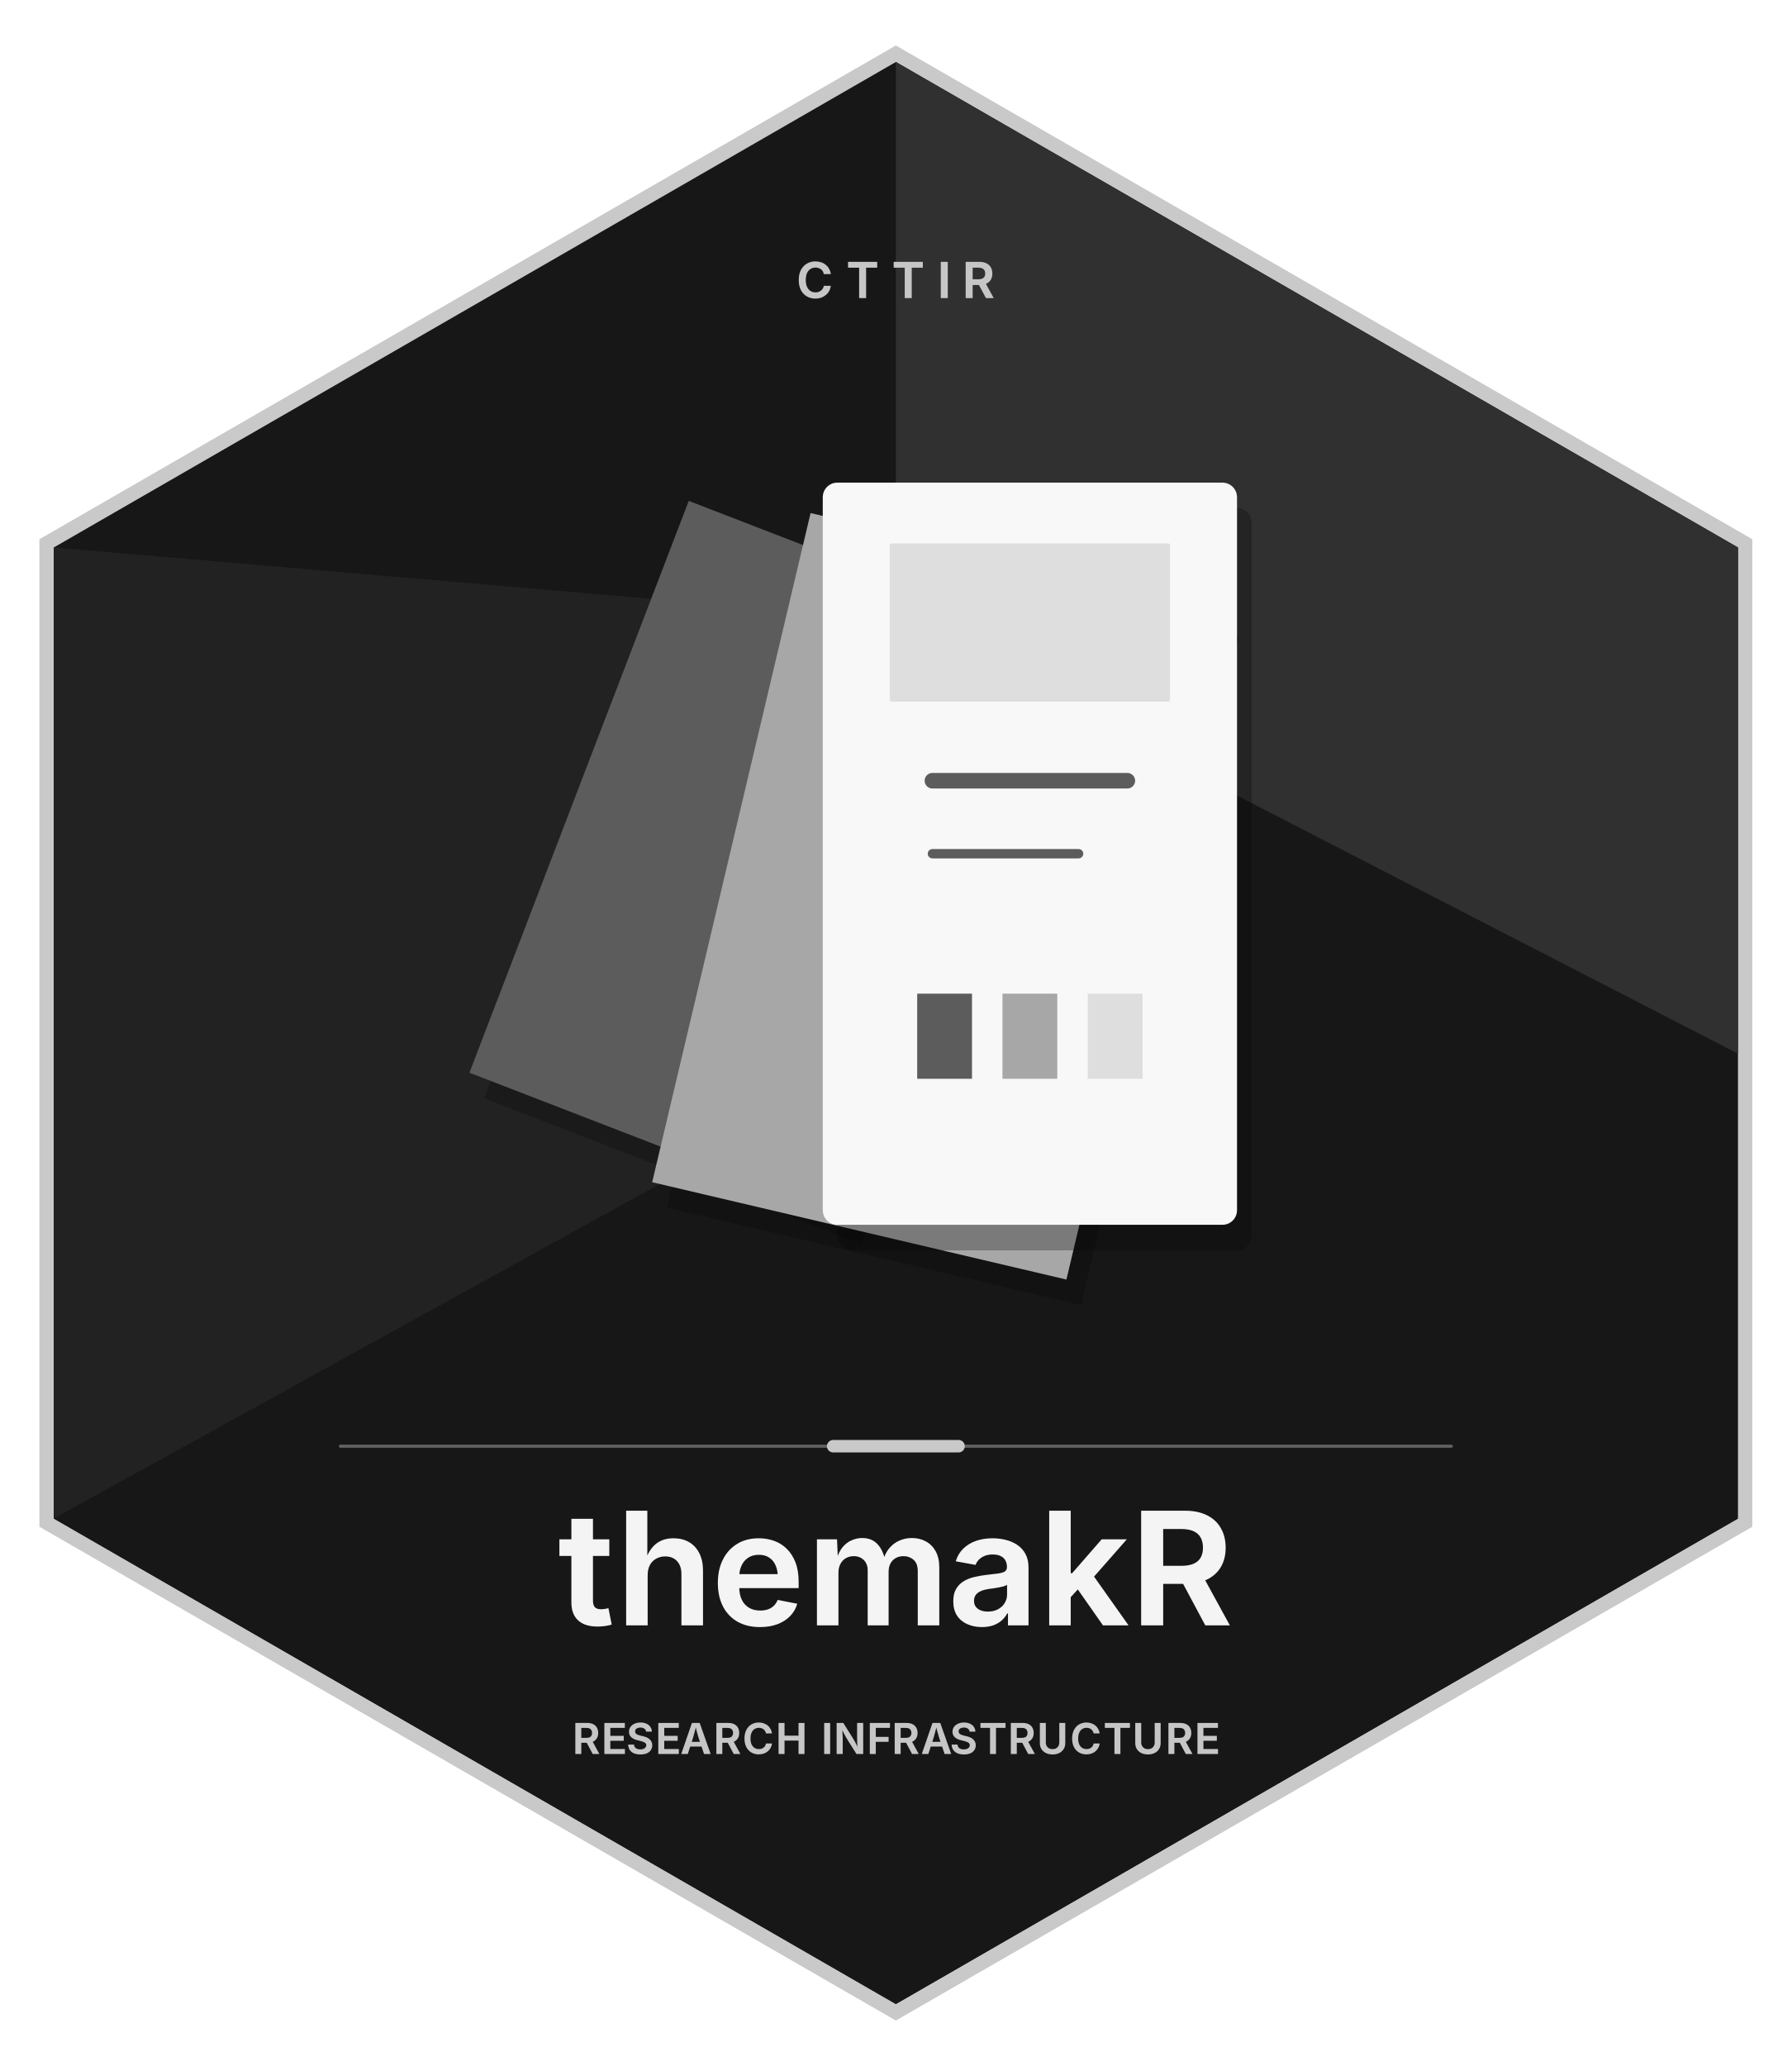
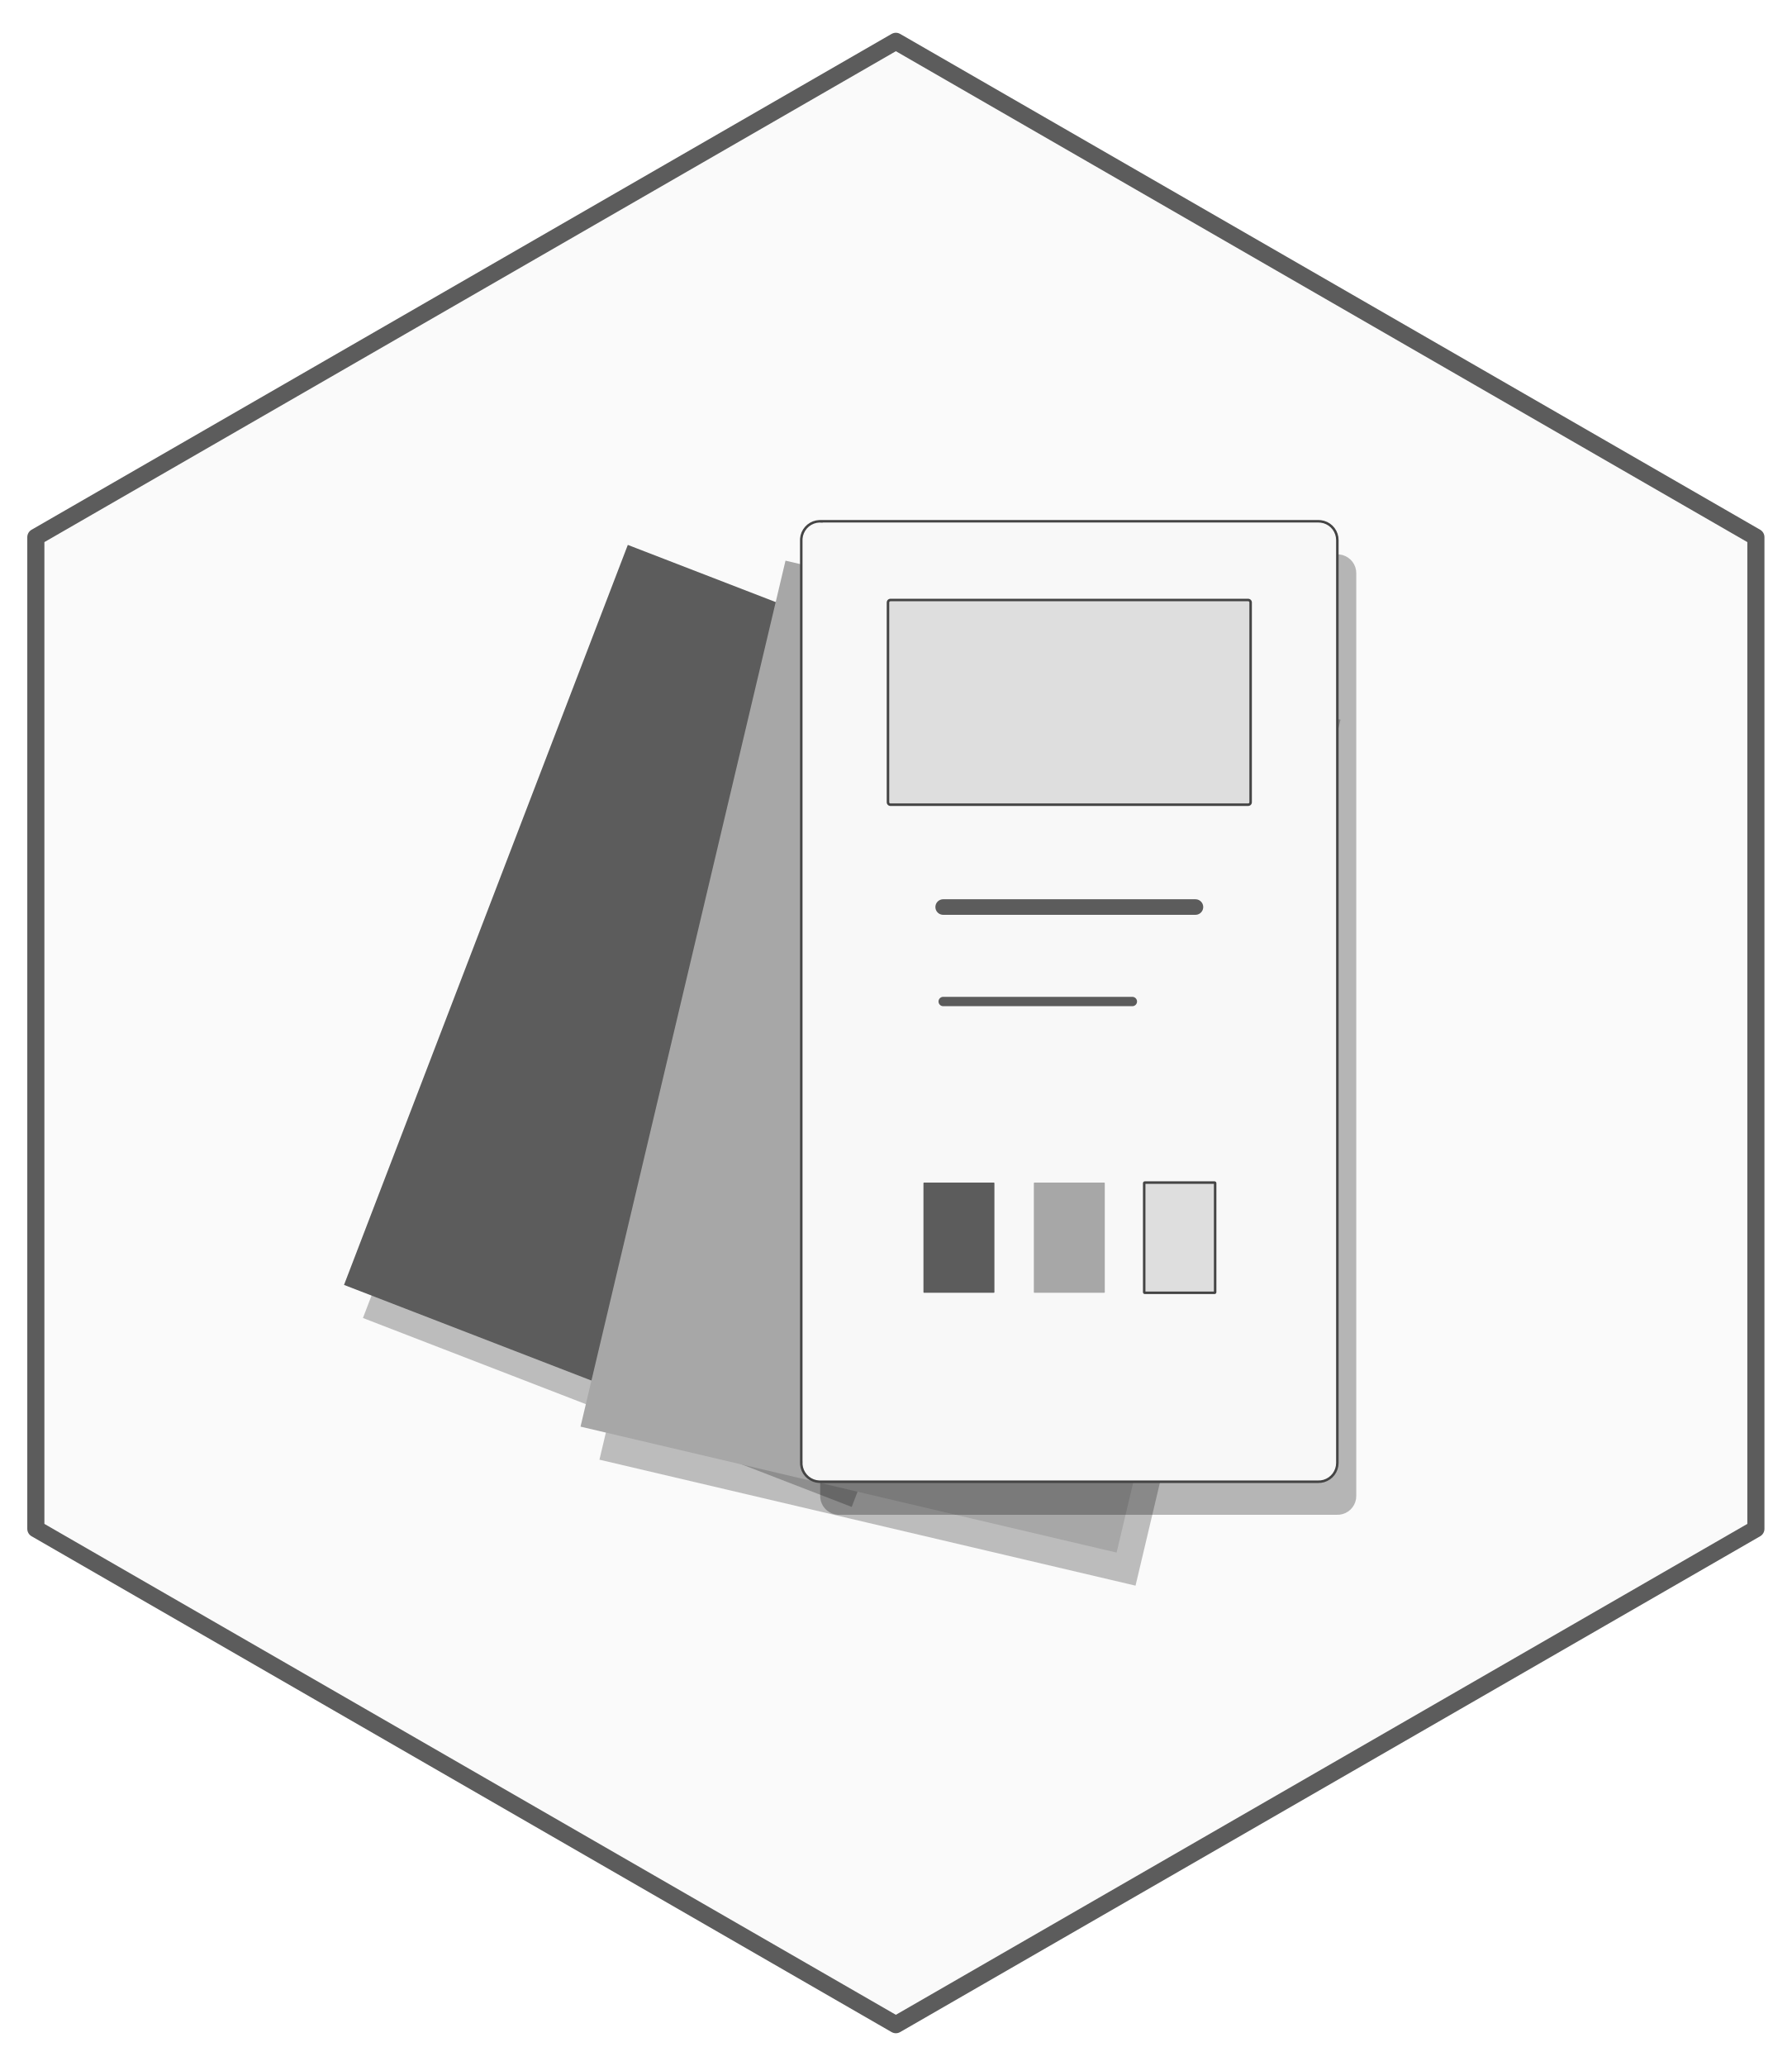
- <svg xmlns="http://www.w3.org/2000/svg" xmlns:xlink="http://www.w3.org/1999/xlink" width="432" height="498" viewBox="0 0 432 498">
-   <defs>
-     <g>
-       <g id="glyph-0-0">
-         <path d="M 4.594 0.125 C 3.832 0.125 3.145 -0.051 2.531 -0.406 C 1.926 -0.758 1.445 -1.27 1.094 -1.938 C 0.75 -2.613 0.578 -3.422 0.578 -4.359 C 0.578 -5.305 0.754 -6.113 1.109 -6.781 C 1.461 -7.445 1.941 -7.957 2.547 -8.312 C 3.148 -8.664 3.832 -8.844 4.594 -8.844 C 5.082 -8.844 5.535 -8.773 5.953 -8.641 C 6.379 -8.504 6.754 -8.301 7.078 -8.031 C 7.41 -7.77 7.68 -7.453 7.891 -7.078 C 8.109 -6.703 8.254 -6.27 8.328 -5.781 L 6.625 -5.781 C 6.582 -6.031 6.504 -6.25 6.391 -6.438 C 6.273 -6.633 6.129 -6.801 5.953 -6.938 C 5.773 -7.07 5.57 -7.176 5.344 -7.25 C 5.125 -7.32 4.891 -7.359 4.641 -7.359 C 4.172 -7.359 3.754 -7.238 3.391 -7 C 3.035 -6.77 2.758 -6.43 2.562 -5.984 C 2.375 -5.547 2.281 -5.004 2.281 -4.359 C 2.281 -3.711 2.379 -3.164 2.578 -2.719 C 2.773 -2.281 3.051 -1.945 3.406 -1.719 C 3.758 -1.488 4.164 -1.375 4.625 -1.375 C 4.883 -1.375 5.125 -1.41 5.344 -1.484 C 5.562 -1.555 5.758 -1.66 5.938 -1.797 C 6.113 -1.93 6.258 -2.094 6.375 -2.281 C 6.5 -2.477 6.586 -2.703 6.641 -2.953 L 8.328 -2.953 C 8.273 -2.535 8.148 -2.141 7.953 -1.766 C 7.766 -1.398 7.508 -1.078 7.188 -0.797 C 6.863 -0.516 6.484 -0.289 6.047 -0.125 C 5.617 0.039 5.133 0.125 4.594 0.125 Z M 4.594 0.125 " />
-       </g>
-       <g id="glyph-0-1">
- </g>
-       <g id="glyph-0-2">
-         <path d="M 0.469 -7.328 L 0.469 -8.734 L 7.5 -8.734 L 7.5 -7.328 L 4.828 -7.328 L 4.828 0 L 3.141 0 L 3.141 -7.328 Z M 0.469 -7.328 " />
-       </g>
-       <g id="glyph-0-3">
-         <path d="M 2.516 -8.734 L 2.516 0 L 0.828 0 L 0.828 -8.734 Z M 2.516 -8.734 " />
-       </g>
-       <g id="glyph-0-4">
-         <path d="M 0.828 0 L 0.828 -8.734 L 4.172 -8.734 C 4.836 -8.734 5.398 -8.613 5.859 -8.375 C 6.316 -8.145 6.664 -7.816 6.906 -7.391 C 7.145 -6.973 7.266 -6.477 7.266 -5.906 C 7.266 -5.344 7.145 -4.852 6.906 -4.438 C 6.664 -4.031 6.312 -3.711 5.844 -3.484 C 5.375 -3.266 4.805 -3.156 4.141 -3.156 L 1.812 -3.156 L 1.812 -4.531 L 3.891 -4.531 C 4.266 -4.531 4.57 -4.582 4.812 -4.688 C 5.062 -4.801 5.242 -4.957 5.359 -5.156 C 5.484 -5.363 5.547 -5.613 5.547 -5.906 C 5.547 -6.219 5.484 -6.477 5.359 -6.688 C 5.242 -6.895 5.062 -7.055 4.812 -7.172 C 4.57 -7.285 4.266 -7.344 3.891 -7.344 L 2.516 -7.344 L 2.516 0 Z M 5.719 0 L 3.594 -3.969 L 5.422 -3.969 L 7.594 0 Z M 5.719 0 " />
-       </g>
-       <g id="glyph-1-0">
-         <path d="M 12.406 -20.75 L 12.406 -16.734 L 0.375 -16.734 L 0.375 -20.75 Z M 3.266 -25.688 L 8.469 -25.688 L 8.469 -5.953 C 8.469 -5.254 8.617 -4.734 8.922 -4.391 C 9.234 -4.055 9.742 -3.891 10.453 -3.891 C 10.66 -3.891 10.953 -3.914 11.328 -3.969 C 11.703 -4.031 11.992 -4.086 12.203 -4.141 L 12.984 -0.188 C 12.398 -0.008 11.816 0.109 11.234 0.172 C 10.66 0.242 10.109 0.281 9.578 0.281 C 7.535 0.281 5.973 -0.211 4.891 -1.203 C 3.805 -2.203 3.266 -3.641 3.266 -5.516 Z M 3.266 -25.688 " />
-       </g>
-       <g id="glyph-1-1">
-         <path d="M 7.656 -12.078 L 7.656 0 L 2.469 0 L 2.469 -27.641 L 7.578 -27.641 L 7.578 -15.594 L 7.109 -15.594 C 7.66 -17.352 8.492 -18.691 9.609 -19.609 C 10.734 -20.535 12.156 -21 13.875 -21 C 15.312 -21 16.562 -20.691 17.625 -20.078 C 18.688 -19.461 19.516 -18.57 20.109 -17.406 C 20.703 -16.238 21 -14.832 21 -13.188 L 21 0 L 15.797 0 L 15.797 -12.344 C 15.797 -13.676 15.445 -14.723 14.75 -15.484 C 14.062 -16.242 13.109 -16.625 11.891 -16.625 C 11.078 -16.625 10.348 -16.441 9.703 -16.078 C 9.055 -15.723 8.551 -15.207 8.188 -14.531 C 7.832 -13.863 7.656 -13.047 7.656 -12.078 Z M 7.656 -12.078 " />
-       </g>
-       <g id="glyph-1-2">
-         <path d="M 11.75 0.406 C 9.645 0.406 7.832 -0.023 6.312 -0.891 C 4.789 -1.766 3.617 -3 2.797 -4.594 C 1.984 -6.195 1.578 -8.086 1.578 -10.266 C 1.578 -12.391 1.984 -14.258 2.797 -15.875 C 3.609 -17.488 4.75 -18.742 6.219 -19.641 C 7.695 -20.547 9.438 -21 11.438 -21 C 12.758 -21 14 -20.789 15.156 -20.375 C 16.312 -19.957 17.328 -19.316 18.203 -18.453 C 19.086 -17.586 19.785 -16.5 20.297 -15.188 C 20.805 -13.875 21.062 -12.312 21.062 -10.5 L 21.062 -8.984 L 3.859 -8.984 L 3.859 -12.359 L 18.5 -12.359 L 16.062 -11.406 C 16.062 -12.531 15.891 -13.516 15.547 -14.359 C 15.203 -15.203 14.688 -15.852 14 -16.312 C 13.32 -16.781 12.477 -17.016 11.469 -17.016 C 10.469 -17.016 9.609 -16.781 8.891 -16.312 C 8.18 -15.844 7.645 -15.203 7.281 -14.391 C 6.914 -13.586 6.734 -12.691 6.734 -11.703 L 6.734 -9.328 C 6.734 -8.078 6.941 -7.02 7.359 -6.156 C 7.785 -5.301 8.379 -4.656 9.141 -4.219 C 9.91 -3.789 10.801 -3.578 11.812 -3.578 C 12.488 -3.578 13.102 -3.672 13.656 -3.859 C 14.207 -4.055 14.68 -4.348 15.078 -4.734 C 15.473 -5.117 15.781 -5.586 16 -6.141 L 20.719 -5.219 C 20.406 -4.094 19.836 -3.102 19.016 -2.25 C 18.191 -1.406 17.164 -0.75 15.938 -0.281 C 14.719 0.176 13.32 0.406 11.75 0.406 Z M 11.75 0.406 " />
-       </g>
-       <g id="glyph-1-3">
-         <path d="M 2.469 0 L 2.469 -20.75 L 7.312 -20.75 L 7.531 -15.672 L 7.156 -15.672 C 7.469 -16.922 7.938 -17.941 8.562 -18.734 C 9.188 -19.523 9.922 -20.109 10.766 -20.484 C 11.609 -20.867 12.484 -21.062 13.391 -21.062 C 14.891 -21.062 16.098 -20.586 17.016 -19.641 C 17.941 -18.703 18.602 -17.281 19 -15.375 L 18.391 -15.375 C 18.68 -16.664 19.176 -17.727 19.875 -18.562 C 20.582 -19.406 21.406 -20.031 22.344 -20.438 C 23.289 -20.852 24.305 -21.062 25.391 -21.062 C 26.629 -21.062 27.75 -20.785 28.75 -20.234 C 29.75 -19.691 30.535 -18.895 31.109 -17.844 C 31.68 -16.789 31.969 -15.504 31.969 -13.984 L 31.969 0 L 26.781 0 L 26.781 -13.078 C 26.781 -14.316 26.441 -15.227 25.766 -15.812 C 25.098 -16.395 24.289 -16.688 23.344 -16.688 C 22.602 -16.688 21.961 -16.523 21.422 -16.203 C 20.879 -15.891 20.461 -15.445 20.172 -14.875 C 19.891 -14.312 19.75 -13.648 19.75 -12.891 L 19.75 0 L 14.703 0 L 14.703 -13.266 C 14.703 -14.305 14.391 -15.133 13.766 -15.75 C 13.141 -16.375 12.332 -16.688 11.344 -16.688 C 10.656 -16.688 10.031 -16.531 9.469 -16.219 C 8.914 -15.906 8.473 -15.445 8.141 -14.844 C 7.816 -14.25 7.656 -13.516 7.656 -12.641 L 7.656 0 Z M 2.469 0 " />
-       </g>
-       <g id="glyph-1-4">
-         <path d="M 8.25 0.406 C 6.945 0.406 5.77 0.172 4.719 -0.297 C 3.664 -0.766 2.836 -1.457 2.234 -2.375 C 1.641 -3.301 1.344 -4.445 1.344 -5.812 C 1.344 -6.988 1.555 -7.957 1.984 -8.719 C 2.422 -9.488 3.008 -10.109 3.75 -10.578 C 4.488 -11.047 5.328 -11.395 6.266 -11.625 C 7.211 -11.863 8.191 -12.039 9.203 -12.156 C 10.398 -12.281 11.367 -12.395 12.109 -12.5 C 12.859 -12.602 13.406 -12.766 13.75 -12.984 C 14.102 -13.211 14.281 -13.555 14.281 -14.016 L 14.281 -14.109 C 14.281 -14.734 14.145 -15.27 13.875 -15.719 C 13.613 -16.164 13.227 -16.504 12.719 -16.734 C 12.219 -16.973 11.594 -17.094 10.844 -17.094 C 10.082 -17.094 9.422 -16.973 8.859 -16.734 C 8.305 -16.504 7.848 -16.195 7.484 -15.812 C 7.129 -15.438 6.875 -15.023 6.719 -14.578 L 1.938 -15.453 C 2.312 -16.68 2.922 -17.703 3.766 -18.516 C 4.609 -19.336 5.629 -19.957 6.828 -20.375 C 8.035 -20.789 9.375 -21 10.844 -21 C 11.883 -21 12.914 -20.875 13.938 -20.625 C 14.957 -20.383 15.883 -19.988 16.719 -19.438 C 17.562 -18.883 18.234 -18.156 18.734 -17.25 C 19.234 -16.352 19.484 -15.242 19.484 -13.922 L 19.484 0 L 14.531 0 L 14.531 -2.875 L 14.344 -2.875 C 14.02 -2.258 13.582 -1.703 13.031 -1.203 C 12.477 -0.711 11.805 -0.32 11.016 -0.031 C 10.223 0.258 9.301 0.406 8.25 0.406 Z M 9.672 -3.328 C 10.609 -3.328 11.422 -3.508 12.109 -3.875 C 12.805 -4.25 13.348 -4.75 13.734 -5.375 C 14.117 -6 14.312 -6.68 14.312 -7.422 L 14.312 -9.781 C 14.145 -9.656 13.883 -9.539 13.531 -9.438 C 13.176 -9.332 12.781 -9.238 12.344 -9.156 C 11.914 -9.07 11.488 -9 11.062 -8.938 C 10.633 -8.875 10.27 -8.828 9.969 -8.797 C 9.258 -8.691 8.633 -8.531 8.094 -8.312 C 7.551 -8.094 7.125 -7.789 6.812 -7.406 C 6.5 -7.02 6.344 -6.523 6.344 -5.922 C 6.344 -5.359 6.484 -4.883 6.766 -4.5 C 7.055 -4.113 7.453 -3.82 7.953 -3.625 C 8.453 -3.426 9.023 -3.328 9.672 -3.328 Z M 9.672 -3.328 " />
-       </g>
-       <g id="glyph-1-5">
-         <path d="M 7.203 -6.312 L 7.203 -12.578 L 8 -12.578 L 15.125 -20.75 L 21.188 -20.75 L 12.109 -10.422 L 10.969 -10.422 Z M 2.469 0 L 2.469 -27.641 L 7.656 -27.641 L 7.656 0 Z M 15.438 0 L 8.938 -9.281 L 12.438 -12.953 L 21.609 0 Z M 15.438 0 " />
-       </g>
-       <g id="glyph-1-6">
-         <path d="M 2.641 0 L 2.641 -27.641 L 13.219 -27.641 C 15.312 -27.641 17.086 -27.27 18.547 -26.531 C 20.016 -25.789 21.125 -24.75 21.875 -23.406 C 22.633 -22.07 23.016 -20.508 23.016 -18.719 C 23.016 -16.926 22.629 -15.375 21.859 -14.062 C 21.086 -12.758 19.969 -11.754 18.5 -11.047 C 17.031 -10.348 15.227 -10 13.094 -10 L 5.75 -10 L 5.75 -14.359 L 12.328 -14.359 C 13.523 -14.359 14.508 -14.523 15.281 -14.859 C 16.051 -15.191 16.617 -15.68 16.984 -16.328 C 17.359 -16.984 17.547 -17.781 17.547 -18.719 C 17.547 -19.688 17.359 -20.504 16.984 -21.172 C 16.617 -21.836 16.051 -22.348 15.281 -22.703 C 14.508 -23.055 13.516 -23.234 12.297 -23.234 L 7.953 -23.234 L 7.953 0 Z M 18.109 0 L 11.391 -12.562 L 17.156 -12.562 L 24.031 0 Z M 18.109 0 " />
-       </g>
-       <g id="glyph-2-0">
-         <path d="M 0.719 0 L 0.719 -7.484 L 3.578 -7.484 C 4.148 -7.484 4.633 -7.383 5.031 -7.188 C 5.426 -6.988 5.723 -6.707 5.922 -6.344 C 6.129 -5.977 6.234 -5.555 6.234 -5.078 C 6.234 -4.586 6.129 -4.164 5.922 -3.812 C 5.711 -3.457 5.41 -3.18 5.016 -2.984 C 4.617 -2.797 4.129 -2.703 3.547 -2.703 L 1.562 -2.703 L 1.562 -3.891 L 3.344 -3.891 C 3.664 -3.891 3.93 -3.93 4.141 -4.016 C 4.348 -4.109 4.5 -4.242 4.594 -4.422 C 4.695 -4.598 4.75 -4.816 4.75 -5.078 C 4.75 -5.336 4.695 -5.555 4.594 -5.734 C 4.5 -5.922 4.348 -6.062 4.141 -6.156 C 3.93 -6.25 3.66 -6.297 3.328 -6.297 L 2.156 -6.297 L 2.156 0 Z M 4.906 0 L 3.094 -3.406 L 4.656 -3.406 L 6.516 0 Z M 4.906 0 " />
-       </g>
-       <g id="glyph-2-1">
-         <path d="M 0.719 0 L 0.719 -7.484 L 5.656 -7.484 L 5.656 -6.297 L 2.156 -6.297 L 2.156 -4.375 L 5.391 -4.375 L 5.391 -3.188 L 2.156 -3.188 L 2.156 -1.203 L 5.672 -1.203 L 5.672 0 Z M 0.719 0 " />
-       </g>
-       <g id="glyph-2-2">
-         <path d="M 3.406 0.109 C 2.812 0.109 2.297 0.02 1.859 -0.156 C 1.43 -0.344 1.094 -0.613 0.844 -0.969 C 0.602 -1.32 0.473 -1.754 0.453 -2.266 L 1.859 -2.266 C 1.879 -2.004 1.957 -1.785 2.094 -1.609 C 2.227 -1.441 2.406 -1.316 2.625 -1.234 C 2.852 -1.148 3.109 -1.109 3.391 -1.109 C 3.672 -1.109 3.914 -1.148 4.125 -1.234 C 4.344 -1.316 4.516 -1.438 4.641 -1.594 C 4.766 -1.75 4.828 -1.926 4.828 -2.125 C 4.828 -2.312 4.77 -2.461 4.656 -2.578 C 4.551 -2.703 4.398 -2.805 4.203 -2.891 C 4.004 -2.973 3.77 -3.051 3.5 -3.125 L 2.672 -3.328 C 2.035 -3.484 1.539 -3.727 1.188 -4.062 C 0.832 -4.395 0.656 -4.828 0.656 -5.359 C 0.656 -5.805 0.773 -6.195 1.016 -6.531 C 1.254 -6.863 1.582 -7.125 2 -7.312 C 2.426 -7.5 2.906 -7.594 3.438 -7.594 C 3.977 -7.594 4.453 -7.5 4.859 -7.312 C 5.266 -7.125 5.582 -6.863 5.812 -6.531 C 6.039 -6.195 6.16 -5.816 6.172 -5.391 L 4.781 -5.391 C 4.738 -5.703 4.598 -5.941 4.359 -6.109 C 4.117 -6.285 3.801 -6.375 3.406 -6.375 C 3.145 -6.375 2.914 -6.332 2.719 -6.25 C 2.52 -6.176 2.367 -6.066 2.266 -5.922 C 2.172 -5.785 2.125 -5.629 2.125 -5.453 C 2.125 -5.254 2.18 -5.086 2.297 -4.953 C 2.422 -4.828 2.578 -4.723 2.766 -4.641 C 2.953 -4.566 3.148 -4.504 3.359 -4.453 L 4.047 -4.281 C 4.336 -4.219 4.617 -4.129 4.891 -4.016 C 5.16 -3.898 5.395 -3.754 5.594 -3.578 C 5.801 -3.398 5.961 -3.191 6.078 -2.953 C 6.203 -2.711 6.266 -2.43 6.266 -2.109 C 6.266 -1.672 6.148 -1.281 5.922 -0.938 C 5.703 -0.602 5.379 -0.344 4.953 -0.156 C 4.523 0.02 4.008 0.109 3.406 0.109 Z M 3.406 0.109 " />
-       </g>
-       <g id="glyph-2-3">
-         <path d="M 0.25 0 L 2.828 -7.484 L 4.703 -7.484 L 7.344 0 L 5.75 0 L 4.484 -3.75 C 4.348 -4.188 4.207 -4.672 4.062 -5.203 C 3.914 -5.734 3.758 -6.32 3.594 -6.969 L 3.906 -6.969 C 3.738 -6.32 3.586 -5.727 3.453 -5.188 C 3.316 -4.656 3.18 -4.176 3.047 -3.75 L 1.828 0 Z M 1.812 -1.797 L 1.812 -2.938 L 5.781 -2.938 L 5.781 -1.797 Z M 1.812 -1.797 " />
-       </g>
-       <g id="glyph-2-4">
-         <path d="M 3.953 0.094 C 3.285 0.094 2.691 -0.055 2.172 -0.359 C 1.648 -0.66 1.238 -1.098 0.938 -1.672 C 0.645 -2.242 0.5 -2.93 0.5 -3.734 C 0.5 -4.547 0.648 -5.238 0.953 -5.812 C 1.254 -6.395 1.664 -6.836 2.188 -7.141 C 2.707 -7.441 3.297 -7.594 3.953 -7.594 C 4.367 -7.594 4.754 -7.531 5.109 -7.406 C 5.473 -7.289 5.797 -7.117 6.078 -6.891 C 6.359 -6.672 6.586 -6.395 6.766 -6.062 C 6.953 -5.738 7.078 -5.375 7.141 -4.969 L 5.688 -4.969 C 5.645 -5.176 5.57 -5.363 5.469 -5.531 C 5.375 -5.695 5.25 -5.836 5.094 -5.953 C 4.945 -6.066 4.773 -6.156 4.578 -6.219 C 4.391 -6.281 4.191 -6.312 3.984 -6.312 C 3.578 -6.312 3.219 -6.207 2.906 -6 C 2.602 -5.801 2.367 -5.508 2.203 -5.125 C 2.035 -4.75 1.953 -4.285 1.953 -3.734 C 1.953 -3.18 2.035 -2.711 2.203 -2.328 C 2.379 -1.953 2.617 -1.664 2.922 -1.469 C 3.223 -1.281 3.57 -1.188 3.969 -1.188 C 4.188 -1.188 4.391 -1.211 4.578 -1.266 C 4.766 -1.328 4.938 -1.414 5.094 -1.531 C 5.25 -1.645 5.375 -1.785 5.469 -1.953 C 5.57 -2.117 5.645 -2.312 5.688 -2.531 L 7.141 -2.531 C 7.098 -2.176 6.992 -1.836 6.828 -1.516 C 6.66 -1.203 6.438 -0.922 6.156 -0.672 C 5.883 -0.43 5.562 -0.242 5.188 -0.109 C 4.82 0.023 4.41 0.094 3.953 0.094 Z M 3.953 0.094 " />
-       </g>
-       <g id="glyph-2-5">
-         <path d="M 0.719 0 L 0.719 -7.484 L 2.156 -7.484 L 2.156 -4.422 L 5.531 -4.422 L 5.531 -7.484 L 6.969 -7.484 L 6.969 0 L 5.531 0 L 5.531 -3.234 L 2.156 -3.234 L 2.156 0 Z M 0.719 0 " />
-       </g>
-       <g id="glyph-2-6">
- </g>
-       <g id="glyph-2-7">
-         <path d="M 2.156 -7.484 L 2.156 0 L 0.719 0 L 0.719 -7.484 Z M 2.156 -7.484 " />
-       </g>
-       <g id="glyph-2-8">
-         <path d="M 0.719 0 L 0.719 -7.484 L 2.328 -7.484 L 4.812 -3.531 C 4.926 -3.352 5.039 -3.148 5.156 -2.922 C 5.281 -2.703 5.406 -2.457 5.531 -2.188 C 5.664 -1.914 5.797 -1.609 5.922 -1.266 L 5.781 -1.266 C 5.75 -1.547 5.723 -1.836 5.703 -2.141 C 5.691 -2.453 5.68 -2.742 5.672 -3.016 C 5.66 -3.297 5.656 -3.535 5.656 -3.734 L 5.656 -7.484 L 7.125 -7.484 L 7.125 0 L 5.5 0 L 3.25 -3.578 C 3.102 -3.828 2.961 -4.066 2.828 -4.297 C 2.691 -4.535 2.551 -4.801 2.406 -5.094 C 2.258 -5.395 2.082 -5.75 1.875 -6.156 L 2.062 -6.156 C 2.082 -5.789 2.102 -5.441 2.125 -5.109 C 2.145 -4.785 2.16 -4.488 2.172 -4.219 C 2.18 -3.957 2.188 -3.742 2.188 -3.578 L 2.188 0 Z M 0.719 0 " />
-       </g>
-       <g id="glyph-2-9">
-         <path d="M 0.719 0 L 0.719 -7.484 L 5.578 -7.484 L 5.578 -6.297 L 2.156 -6.297 L 2.156 -4.125 L 5.25 -4.125 L 5.25 -2.938 L 2.156 -2.938 L 2.156 0 Z M 0.719 0 " />
-       </g>
-       <g id="glyph-2-10">
-         <path d="M 0.391 -6.297 L 0.391 -7.484 L 6.438 -7.484 L 6.438 -6.297 L 4.141 -6.297 L 4.141 0 L 2.703 0 L 2.703 -6.297 Z M 0.391 -6.297 " />
-       </g>
-       <g id="glyph-2-11">
-         <path d="M 3.781 0.109 C 3.164 0.109 2.629 -0.004 2.172 -0.234 C 1.711 -0.461 1.352 -0.781 1.094 -1.188 C 0.844 -1.602 0.719 -2.078 0.719 -2.609 L 0.719 -7.484 L 2.156 -7.484 L 2.156 -2.734 C 2.156 -2.43 2.223 -2.16 2.359 -1.922 C 2.492 -1.691 2.68 -1.508 2.922 -1.375 C 3.16 -1.238 3.445 -1.172 3.781 -1.172 C 4.113 -1.172 4.398 -1.238 4.641 -1.375 C 4.879 -1.508 5.066 -1.691 5.203 -1.922 C 5.336 -2.16 5.406 -2.43 5.406 -2.734 L 5.406 -7.484 L 6.844 -7.484 L 6.844 -2.609 C 6.844 -2.078 6.711 -1.602 6.453 -1.188 C 6.203 -0.781 5.848 -0.461 5.391 -0.234 C 4.93 -0.004 4.395 0.109 3.781 0.109 Z M 3.781 0.109 " />
-       </g>
-     </g>
-   </defs>
-   <path fill-rule="nonzero" fill="rgb(100%, 100%, 100%)" fill-opacity="1" d="M 216 4.98 L 427.68 126.988 L 427.68 371.012 L 216 493.02 L 4.32 371.012 L 4.32 126.988 Z M 216 4.98 " />
-   <path fill-rule="nonzero" fill="rgb(78.824%, 78.824%, 78.824%)" fill-opacity="1" d="M 216 10.957 L 422.496 129.977 L 422.496 368.023 L 216 487.043 L 9.504 368.023 L 9.504 129.977 Z M 216 10.957 " />
-   <path fill-rule="nonzero" fill="rgb(9.02%, 9.02%, 9.02%)" fill-opacity="1" d="M 216 14.941 L 419.039 131.969 L 419.039 366.031 L 216 483.059 L 12.961 366.031 L 12.961 131.969 Z M 216 14.941 " />
-   <path fill-rule="nonzero" fill="rgb(18.824%, 18.824%, 18.824%)" fill-opacity="1" d="M 216 14.941 L 419.039 131.969 L 419.039 253.98 L 216 149.398 Z M 216 14.941 " />
-   <path fill-rule="nonzero" fill="rgb(13.333%, 13.333%, 13.333%)" fill-opacity="1" d="M 12.961 366.031 L 216 253.98 L 216 149.398 L 12.961 131.969 Z M 12.961 366.031 " />
-   <path fill-rule="nonzero" fill="rgb(9.02%, 9.02%, 9.02%)" fill-opacity="1" d="M 12.961 366.031 L 216 308.762 L 419.039 366.031 L 216 483.059 Z M 12.961 366.031 " />
-   <g fill="rgb(77.647%, 77.647%, 77.647%)" fill-opacity="1">
-     <use xlink:href="#glyph-0-0" x="192" y="71.852" />
-     <use xlink:href="#glyph-0-1" x="201" y="71.852" />
-     <use xlink:href="#glyph-0-2" x="204" y="71.852" />
-     <use xlink:href="#glyph-0-1" x="212" y="71.852" />
-     <use xlink:href="#glyph-0-2" x="215" y="71.852" />
-     <use xlink:href="#glyph-0-1" x="223" y="71.852" />
-     <use xlink:href="#glyph-0-3" x="226" y="71.852" />
-     <use xlink:href="#glyph-0-1" x="229" y="71.852" />
-     <use xlink:href="#glyph-0-4" x="232" y="71.852" />
-   </g>
-   <path fill="none" stroke-width="0.75" stroke-linecap="round" stroke-linejoin="round" stroke="rgb(78.824%, 78.824%, 78.824%)" stroke-opacity="0.42" stroke-miterlimit="10" d="M 82.078 348.602 L 349.922 348.602 " />
-   <path fill="none" stroke-width="3" stroke-linecap="round" stroke-linejoin="round" stroke="rgb(78.824%, 78.824%, 78.824%)" stroke-opacity="1" stroke-miterlimit="10" d="M 200.879 348.602 L 231.121 348.602 " />
-   <g fill="rgb(95.686%, 95.686%, 95.686%)" fill-opacity="1">
-     <use xlink:href="#glyph-1-0" x="134.5" y="391.793" />
-     <use xlink:href="#glyph-1-1" x="148.5" y="391.793" />
-     <use xlink:href="#glyph-1-2" x="171.5" y="391.793" />
-     <use xlink:href="#glyph-1-3" x="194.5" y="391.793" />
-     <use xlink:href="#glyph-1-4" x="228.5" y="391.793" />
-     <use xlink:href="#glyph-1-5" x="250.5" y="391.793" />
-     <use xlink:href="#glyph-1-6" x="272.5" y="391.793" />
-   </g>
-   <g fill="rgb(77.647%, 77.647%, 77.647%)" fill-opacity="1">
-     <use xlink:href="#glyph-2-0" x="138" y="422.794" />
-     <use xlink:href="#glyph-2-1" x="145" y="422.794" />
-     <use xlink:href="#glyph-2-2" x="151" y="422.794" />
-     <use xlink:href="#glyph-2-1" x="158" y="422.794" />
-     <use xlink:href="#glyph-2-3" x="164" y="422.794" />
-     <use xlink:href="#glyph-2-0" x="172" y="422.794" />
-     <use xlink:href="#glyph-2-4" x="179" y="422.794" />
-     <use xlink:href="#glyph-2-5" x="187" y="422.794" />
-     <use xlink:href="#glyph-2-6" x="195" y="422.794" />
-     <use xlink:href="#glyph-2-7" x="198" y="422.794" />
-     <use xlink:href="#glyph-2-8" x="201" y="422.794" />
-     <use xlink:href="#glyph-2-9" x="209" y="422.794" />
-     <use xlink:href="#glyph-2-0" x="215" y="422.794" />
-     <use xlink:href="#glyph-2-3" x="222" y="422.794" />
-     <use xlink:href="#glyph-2-2" x="229" y="422.794" />
-     <use xlink:href="#glyph-2-10" x="236" y="422.794" />
-     <use xlink:href="#glyph-2-0" x="243" y="422.794" />
-     <use xlink:href="#glyph-2-11" x="250" y="422.794" />
-     <use xlink:href="#glyph-2-4" x="258" y="422.794" />
-     <use xlink:href="#glyph-2-10" x="266" y="422.794" />
-     <use xlink:href="#glyph-2-11" x="273" y="422.794" />
-     <use xlink:href="#glyph-2-0" x="281" y="422.794" />
-     <use xlink:href="#glyph-2-1" x="288" y="422.794" />
-   </g>
-   <path fill-rule="nonzero" fill="rgb(1.961%, 1.961%, 1.961%)" fill-opacity="0.251" d="M 116.711 264.73 L 169.586 126.895 L 260.652 162.086 L 207.773 299.926 Z M 116.711 264.73 " />
-   <path fill-rule="nonzero" fill="rgb(36.078%, 36.078%, 36.078%)" fill-opacity="1" d="M 113.184 258.574 L 166.062 120.734 L 257.125 155.93 L 204.25 293.766 Z M 113.184 258.574 " />
-   <path fill-rule="nonzero" fill="rgb(1.961%, 1.961%, 1.961%)" fill-opacity="0.251" d="M 160.773 291.125 L 198.961 129.828 L 298.84 153.289 L 260.652 314.59 Z M 160.773 291.125 " />
-   <path fill-rule="nonzero" fill="rgb(65.49%, 65.49%, 65.49%)" fill-opacity="1" d="M 157.246 284.969 L 195.438 123.668 L 295.316 147.129 L 257.125 308.43 Z M 157.246 284.969 " />
-   <path fill-rule="nonzero" fill="rgb(1.961%, 1.961%, 1.961%)" fill-opacity="0.278" d="M 205.395 301.391 L 298.281 301.391 L 298.141 301.387 L 298.703 301.367 L 299.254 301.254 L 299.781 301.055 L 300.27 300.773 L 300.703 300.418 L 301.078 299.996 L 301.379 299.52 L 301.598 299.004 L 301.734 298.457 L 301.777 297.895 L 301.777 125.992 L 301.734 125.43 L 301.598 124.883 L 301.379 124.367 L 301.078 123.891 L 300.703 123.469 L 300.27 123.113 L 299.781 122.832 L 299.254 122.633 L 298.703 122.52 L 298.281 122.496 L 205.395 122.496 L 205.816 122.52 L 205.254 122.5 L 204.695 122.566 L 204.156 122.723 L 203.648 122.965 L 203.184 123.285 L 202.777 123.672 L 202.441 124.125 L 202.18 124.621 L 202 125.156 L 201.91 125.711 L 201.898 125.992 L 201.898 297.895 L 201.91 297.613 L 201.91 298.176 L 202 298.73 L 202.18 299.266 L 202.441 299.762 L 202.777 300.215 L 203.184 300.602 L 203.648 300.922 L 204.156 301.164 L 204.695 301.32 L 205.254 301.387 Z M 205.395 301.391 " />
-   <path fill-rule="nonzero" fill="rgb(97.255%, 97.255%, 97.255%)" fill-opacity="1" d="M 201.871 295.23 L 294.758 295.23 L 294.617 295.23 L 295.18 295.207 L 295.73 295.094 L 296.254 294.895 L 296.742 294.613 L 297.18 294.258 L 297.551 293.836 L 297.852 293.359 L 298.074 292.844 L 298.207 292.297 L 298.254 291.738 L 298.254 119.832 L 298.207 119.273 L 298.074 118.727 L 297.852 118.207 L 297.551 117.734 L 297.18 117.312 L 296.742 116.957 L 296.254 116.676 L 295.73 116.477 L 295.18 116.363 L 294.758 116.336 L 201.871 116.336 L 202.293 116.363 L 201.73 116.34 L 201.172 116.406 L 200.629 116.562 L 200.121 116.805 L 199.66 117.125 L 199.254 117.516 L 198.914 117.965 L 198.652 118.461 L 198.477 118.996 L 198.387 119.551 L 198.375 119.832 L 198.375 291.738 L 198.387 291.457 L 198.387 292.02 L 198.477 292.574 L 198.652 293.105 L 198.914 293.605 L 199.254 294.055 L 199.66 294.445 L 200.121 294.766 L 200.629 295.004 L 201.172 295.16 L 201.73 295.23 Z M 201.871 295.23 " />
-   <path fill-rule="nonzero" fill="rgb(87.059%, 87.059%, 87.059%)" fill-opacity="1" d="M 214.988 169.125 L 281.637 169.125 L 281.621 169.125 L 281.695 169.121 L 281.766 169.109 L 281.836 169.082 L 281.898 169.043 L 281.957 169 L 282.004 168.941 L 282.043 168.879 L 282.074 168.812 L 282.09 168.742 L 282.098 168.668 L 282.098 131.457 L 282.09 131.383 L 282.074 131.312 L 282.043 131.246 L 282.004 131.184 L 281.957 131.129 L 281.898 131.082 L 281.836 131.043 L 281.766 131.02 L 281.695 131.004 L 281.637 131 L 214.988 131 L 215.043 131.004 L 214.969 131 L 214.898 131.008 L 214.828 131.031 L 214.762 131.062 L 214.699 131.105 L 214.645 131.156 L 214.602 131.215 L 214.566 131.277 L 214.543 131.348 L 214.531 131.422 L 214.531 168.668 L 214.531 168.633 L 214.531 168.703 L 214.543 168.777 L 214.566 168.848 L 214.602 168.914 L 214.645 168.973 L 214.699 169.023 L 214.762 169.062 L 214.828 169.098 L 214.898 169.117 L 214.969 169.125 Z M 214.988 169.125 " />
-   <path fill="none" stroke-width="3.75" stroke-linecap="round" stroke-linejoin="round" stroke="rgb(36.078%, 36.078%, 36.078%)" stroke-opacity="1" stroke-miterlimit="10" d="M 224.812 188.188 L 271.812 188.188 " />
-   <path fill="none" stroke-width="2.25" stroke-linecap="round" stroke-linejoin="round" stroke="rgb(36.078%, 36.078%, 36.078%)" stroke-opacity="1" stroke-miterlimit="10" d="M 224.812 205.785 L 260.062 205.785 " />
-   <path fill-rule="nonzero" fill="rgb(36.078%, 36.078%, 36.078%)" fill-opacity="1" d="M 221.262 260.039 L 234.242 260.039 L 234.234 260.039 L 234.254 260.039 L 234.273 260.035 L 234.293 260.027 L 234.309 260.02 L 234.324 260.008 L 234.348 259.977 L 234.355 259.957 L 234.359 259.941 L 234.359 239.609 L 234.355 239.594 L 234.348 239.574 L 234.324 239.543 L 234.309 239.531 L 234.293 239.523 L 234.273 239.516 L 234.254 239.512 L 221.262 239.512 L 221.273 239.512 L 221.234 239.512 L 221.219 239.52 L 221.199 239.527 L 221.184 239.539 L 221.172 239.551 L 221.148 239.582 L 221.141 239.621 L 221.141 259.922 L 221.141 259.91 L 221.141 259.93 L 221.148 259.969 L 221.172 260 L 221.184 260.012 L 221.199 260.023 L 221.219 260.031 L 221.234 260.039 Z M 221.262 260.039 " />
-   <path fill-rule="nonzero" fill="rgb(65.49%, 65.49%, 65.49%)" fill-opacity="1" d="M 241.824 260.039 L 254.805 260.039 L 254.801 260.039 L 254.82 260.039 L 254.836 260.035 L 254.855 260.027 L 254.871 260.02 L 254.887 260.008 L 254.91 259.977 L 254.918 259.957 L 254.922 259.941 L 254.922 239.609 L 254.918 239.594 L 254.91 239.574 L 254.887 239.543 L 254.871 239.531 L 254.855 239.523 L 254.836 239.516 L 254.82 239.512 L 241.824 239.512 L 241.836 239.512 L 241.801 239.512 L 241.762 239.527 L 241.746 239.539 L 241.734 239.551 L 241.723 239.566 L 241.715 239.582 L 241.707 239.602 L 241.703 239.621 L 241.703 259.922 L 241.703 259.91 L 241.703 259.93 L 241.707 259.949 L 241.715 259.969 L 241.723 259.984 L 241.734 260 L 241.746 260.012 L 241.762 260.023 L 241.801 260.039 Z M 241.824 260.039 " />
-   <path fill-rule="nonzero" fill="rgb(87.059%, 87.059%, 87.059%)" fill-opacity="1" d="M 262.387 260.039 L 275.367 260.039 L 275.363 260.039 L 275.383 260.039 L 275.402 260.035 L 275.434 260.02 L 275.449 260.008 L 275.473 259.977 L 275.48 259.957 L 275.484 259.941 L 275.488 259.922 L 275.488 239.629 L 275.484 239.609 L 275.48 239.594 L 275.473 239.574 L 275.449 239.543 L 275.434 239.531 L 275.402 239.516 L 275.383 239.512 L 262.387 239.512 L 262.402 239.512 L 262.363 239.512 L 262.344 239.52 L 262.328 239.527 L 262.297 239.551 L 262.285 239.566 L 262.277 239.582 L 262.27 239.602 L 262.27 239.621 L 262.266 239.629 L 262.266 259.922 L 262.27 259.91 L 262.27 259.949 L 262.277 259.969 L 262.285 259.984 L 262.297 260 L 262.328 260.023 L 262.344 260.031 L 262.363 260.039 Z M 262.387 260.039 " />
+ <svg xmlns="http://www.w3.org/2000/svg" width="432pt" height="498pt" viewBox="0 0 432 498">
+   <path fill-rule="nonzero" fill="rgb(98.039%, 98.039%, 98.039%)" fill-opacity="1" stroke-width="4.125" stroke-linecap="round" stroke-linejoin="round" stroke="rgb(36.078%, 36.078%, 36.078%)" stroke-opacity="1" stroke-miterlimit="10" d="M 216 9.961 L 423.359 129.48 L 423.359 368.52 L 216 488.039 L 8.641 368.52 L 8.641 129.48 Z M 216 9.961 " />
+   <path fill-rule="nonzero" fill="rgb(1.961%, 1.961%, 1.961%)" fill-opacity="0.251" d="M 87.508 317.695 L 155.934 139.316 L 273.785 184.859 L 205.355 363.238 Z M 87.508 317.695 " />
+   <path fill-rule="nonzero" fill="rgb(36.078%, 36.078%, 36.078%)" fill-opacity="1" d="M 82.945 309.723 L 151.371 131.348 L 269.223 176.891 L 200.793 355.266 Z M 82.945 309.723 " />
+   <path fill-rule="nonzero" fill="rgb(1.961%, 1.961%, 1.961%)" fill-opacity="0.251" d="M 144.531 351.852 L 193.949 143.113 L 323.207 173.473 L 273.785 382.215 Z M 144.531 351.852 " />
+   <path fill-rule="nonzero" fill="rgb(65.49%, 65.49%, 65.49%)" fill-opacity="1" d="M 139.969 343.883 L 189.391 135.141 L 318.645 165.504 L 269.223 374.242 Z M 139.969 343.883 " />
+   <path fill-rule="nonzero" fill="rgb(1.961%, 1.961%, 1.961%)" fill-opacity="0.278" d="M 202.277 365.137 L 322.484 365.137 L 322.301 365.133 L 323.027 365.102 L 323.742 364.957 L 324.422 364.699 L 325.051 364.336 L 325.617 363.875 L 326.098 363.328 L 326.488 362.715 L 326.773 362.043 L 326.949 361.336 L 327.008 360.613 L 327.008 138.148 L 326.949 137.422 L 326.773 136.715 L 326.488 136.047 L 326.098 135.43 L 325.617 134.887 L 325.051 134.426 L 324.422 134.062 L 323.742 133.801 L 323.027 133.656 L 322.484 133.625 L 202.277 133.625 L 202.82 133.656 L 202.094 133.629 L 201.371 133.715 L 200.672 133.918 L 200.016 134.23 L 199.414 134.645 L 198.891 135.148 L 198.453 135.73 L 198.113 136.375 L 197.883 137.066 L 197.766 137.785 L 197.754 138.148 L 197.754 360.613 L 197.766 360.246 L 197.766 360.977 L 197.883 361.695 L 198.113 362.383 L 198.453 363.027 L 198.891 363.609 L 199.414 364.117 L 200.016 364.527 L 200.672 364.84 L 201.371 365.043 L 202.094 365.133 Z M 202.277 365.137 " />
+   <path fill-rule="nonzero" fill="rgb(97.255%, 97.255%, 97.255%)" fill-opacity="1" stroke-width="0.6" stroke-linecap="round" stroke-linejoin="round" stroke="rgb(26.667%, 26.667%, 26.667%)" stroke-opacity="1" stroke-miterlimit="10" d="M 197.715 357.164 L 317.922 357.164 L 317.738 357.16 L 318.465 357.133 L 319.18 356.988 L 319.859 356.727 L 320.492 356.363 L 321.055 355.902 L 321.539 355.359 L 321.926 354.742 L 322.211 354.074 L 322.387 353.367 L 322.445 352.641 L 322.445 130.176 L 322.387 129.453 L 322.211 128.746 L 321.926 128.074 L 321.539 127.461 L 321.055 126.914 L 320.492 126.453 L 319.859 126.09 L 319.18 125.832 L 318.465 125.688 L 317.922 125.652 L 197.715 125.652 L 198.258 125.688 L 197.531 125.656 L 196.809 125.746 L 196.109 125.949 L 195.453 126.262 L 194.852 126.672 L 194.328 127.18 L 193.891 127.762 L 193.551 128.406 L 193.32 129.094 L 193.203 129.812 L 193.191 130.176 L 193.191 352.641 L 193.203 352.277 L 193.203 353.004 L 193.32 353.723 L 193.551 354.414 L 193.891 355.059 L 194.328 355.641 L 194.852 356.145 L 195.453 356.559 L 196.109 356.871 L 196.809 357.074 L 197.531 357.16 Z M 197.715 357.164 " />
+   <path fill-rule="nonzero" fill="rgb(87.059%, 87.059%, 87.059%)" fill-opacity="1" stroke-width="0.6" stroke-linecap="round" stroke-linejoin="round" stroke="rgb(26.667%, 26.667%, 26.667%)" stroke-opacity="1" stroke-miterlimit="10" d="M 214.691 193.969 L 300.945 193.969 L 300.922 193.969 L 301.016 193.965 L 301.109 193.945 L 301.199 193.91 L 301.281 193.863 L 301.355 193.805 L 301.418 193.73 L 301.469 193.652 L 301.504 193.562 L 301.527 193.473 L 301.535 193.375 L 301.535 145.223 L 301.527 145.129 L 301.504 145.035 L 301.469 144.945 L 301.418 144.867 L 301.355 144.797 L 301.281 144.734 L 301.199 144.688 L 301.109 144.652 L 301.016 144.633 L 300.945 144.629 L 214.691 144.629 L 214.762 144.633 L 214.668 144.629 L 214.574 144.641 L 214.48 144.668 L 214.395 144.711 L 214.316 144.762 L 214.25 144.828 L 214.191 144.906 L 214.148 144.988 L 214.117 145.082 L 214.102 145.176 L 214.098 145.223 L 214.098 193.375 L 214.102 193.328 L 214.102 193.426 L 214.117 193.52 L 214.148 193.609 L 214.191 193.691 L 214.25 193.77 L 214.316 193.836 L 214.395 193.891 L 214.48 193.93 L 214.574 193.957 L 214.668 193.969 Z M 214.691 193.969 " />
+   <path fill="none" stroke-width="3.75" stroke-linecap="round" stroke-linejoin="round" stroke="rgb(36.078%, 36.078%, 36.078%)" stroke-opacity="1" stroke-miterlimit="10" d="M 227.406 218.637 L 288.23 218.637 " />
+   <path fill="none" stroke-width="2.25" stroke-linecap="round" stroke-linejoin="round" stroke="rgb(36.078%, 36.078%, 36.078%)" stroke-opacity="1" stroke-miterlimit="10" d="M 227.406 241.41 L 273.023 241.41 " />
+   <path fill-rule="nonzero" fill="rgb(36.078%, 36.078%, 36.078%)" fill-opacity="1" d="M 222.809 311.621 L 239.605 311.621 L 239.602 311.621 L 239.625 311.621 L 239.648 311.617 L 239.695 311.594 L 239.73 311.559 L 239.742 311.539 L 239.754 311.516 L 239.762 311.469 L 239.762 285.211 L 239.758 285.184 L 239.754 285.16 L 239.742 285.137 L 239.73 285.117 L 239.695 285.082 L 239.672 285.07 L 239.625 285.055 L 222.809 285.055 L 222.824 285.055 L 222.801 285.055 L 222.777 285.059 L 222.73 285.074 L 222.691 285.105 L 222.676 285.125 L 222.664 285.148 L 222.656 285.172 L 222.652 285.195 L 222.652 311.469 L 222.652 311.457 L 222.652 311.48 L 222.656 311.504 L 222.664 311.527 L 222.676 311.551 L 222.691 311.57 L 222.73 311.602 L 222.754 311.613 L 222.801 311.621 Z M 222.809 311.621 " />
+   <path fill-rule="nonzero" fill="rgb(65.49%, 65.49%, 65.49%)" fill-opacity="1" d="M 249.418 311.621 L 266.219 311.621 L 266.211 311.621 L 266.234 311.621 L 266.262 311.617 L 266.285 311.605 L 266.305 311.594 L 266.324 311.578 L 266.355 311.539 L 266.371 311.492 L 266.371 285.184 L 266.355 285.137 L 266.324 285.098 L 266.305 285.082 L 266.285 285.07 L 266.262 285.062 L 266.234 285.055 L 249.418 285.055 L 249.438 285.055 L 249.41 285.055 L 249.387 285.059 L 249.34 285.074 L 249.301 285.105 L 249.289 285.125 L 249.277 285.148 L 249.27 285.172 L 249.266 285.195 L 249.266 311.469 L 249.266 311.457 L 249.266 311.48 L 249.27 311.504 L 249.277 311.527 L 249.289 311.551 L 249.301 311.57 L 249.34 311.602 L 249.363 311.613 L 249.41 311.621 Z M 249.418 311.621 " />
+   <path fill-rule="nonzero" fill="rgb(87.059%, 87.059%, 87.059%)" fill-opacity="1" stroke-width="0.6" stroke-linecap="round" stroke-linejoin="round" stroke="rgb(26.667%, 26.667%, 26.667%)" stroke-opacity="1" stroke-miterlimit="10" d="M 276.027 311.621 L 292.828 311.621 L 292.82 311.621 L 292.848 311.621 L 292.871 311.617 L 292.895 311.605 L 292.914 311.594 L 292.934 311.578 L 292.953 311.559 L 292.965 311.539 L 292.98 311.492 L 292.98 285.184 L 292.965 285.137 L 292.953 285.117 L 292.934 285.098 L 292.914 285.082 L 292.895 285.07 L 292.848 285.055 L 276.027 285.055 L 276.047 285.055 L 276.023 285.055 L 276 285.059 L 275.973 285.066 L 275.953 285.074 L 275.914 285.105 L 275.898 285.125 L 275.887 285.148 L 275.879 285.172 L 275.875 285.195 L 275.875 311.469 L 275.875 311.457 L 275.875 311.48 L 275.879 311.504 L 275.887 311.527 L 275.898 311.551 L 275.914 311.57 L 275.953 311.602 L 275.973 311.613 L 276 311.617 L 276.023 311.621 Z M 276.027 311.621 " />
</svg>
